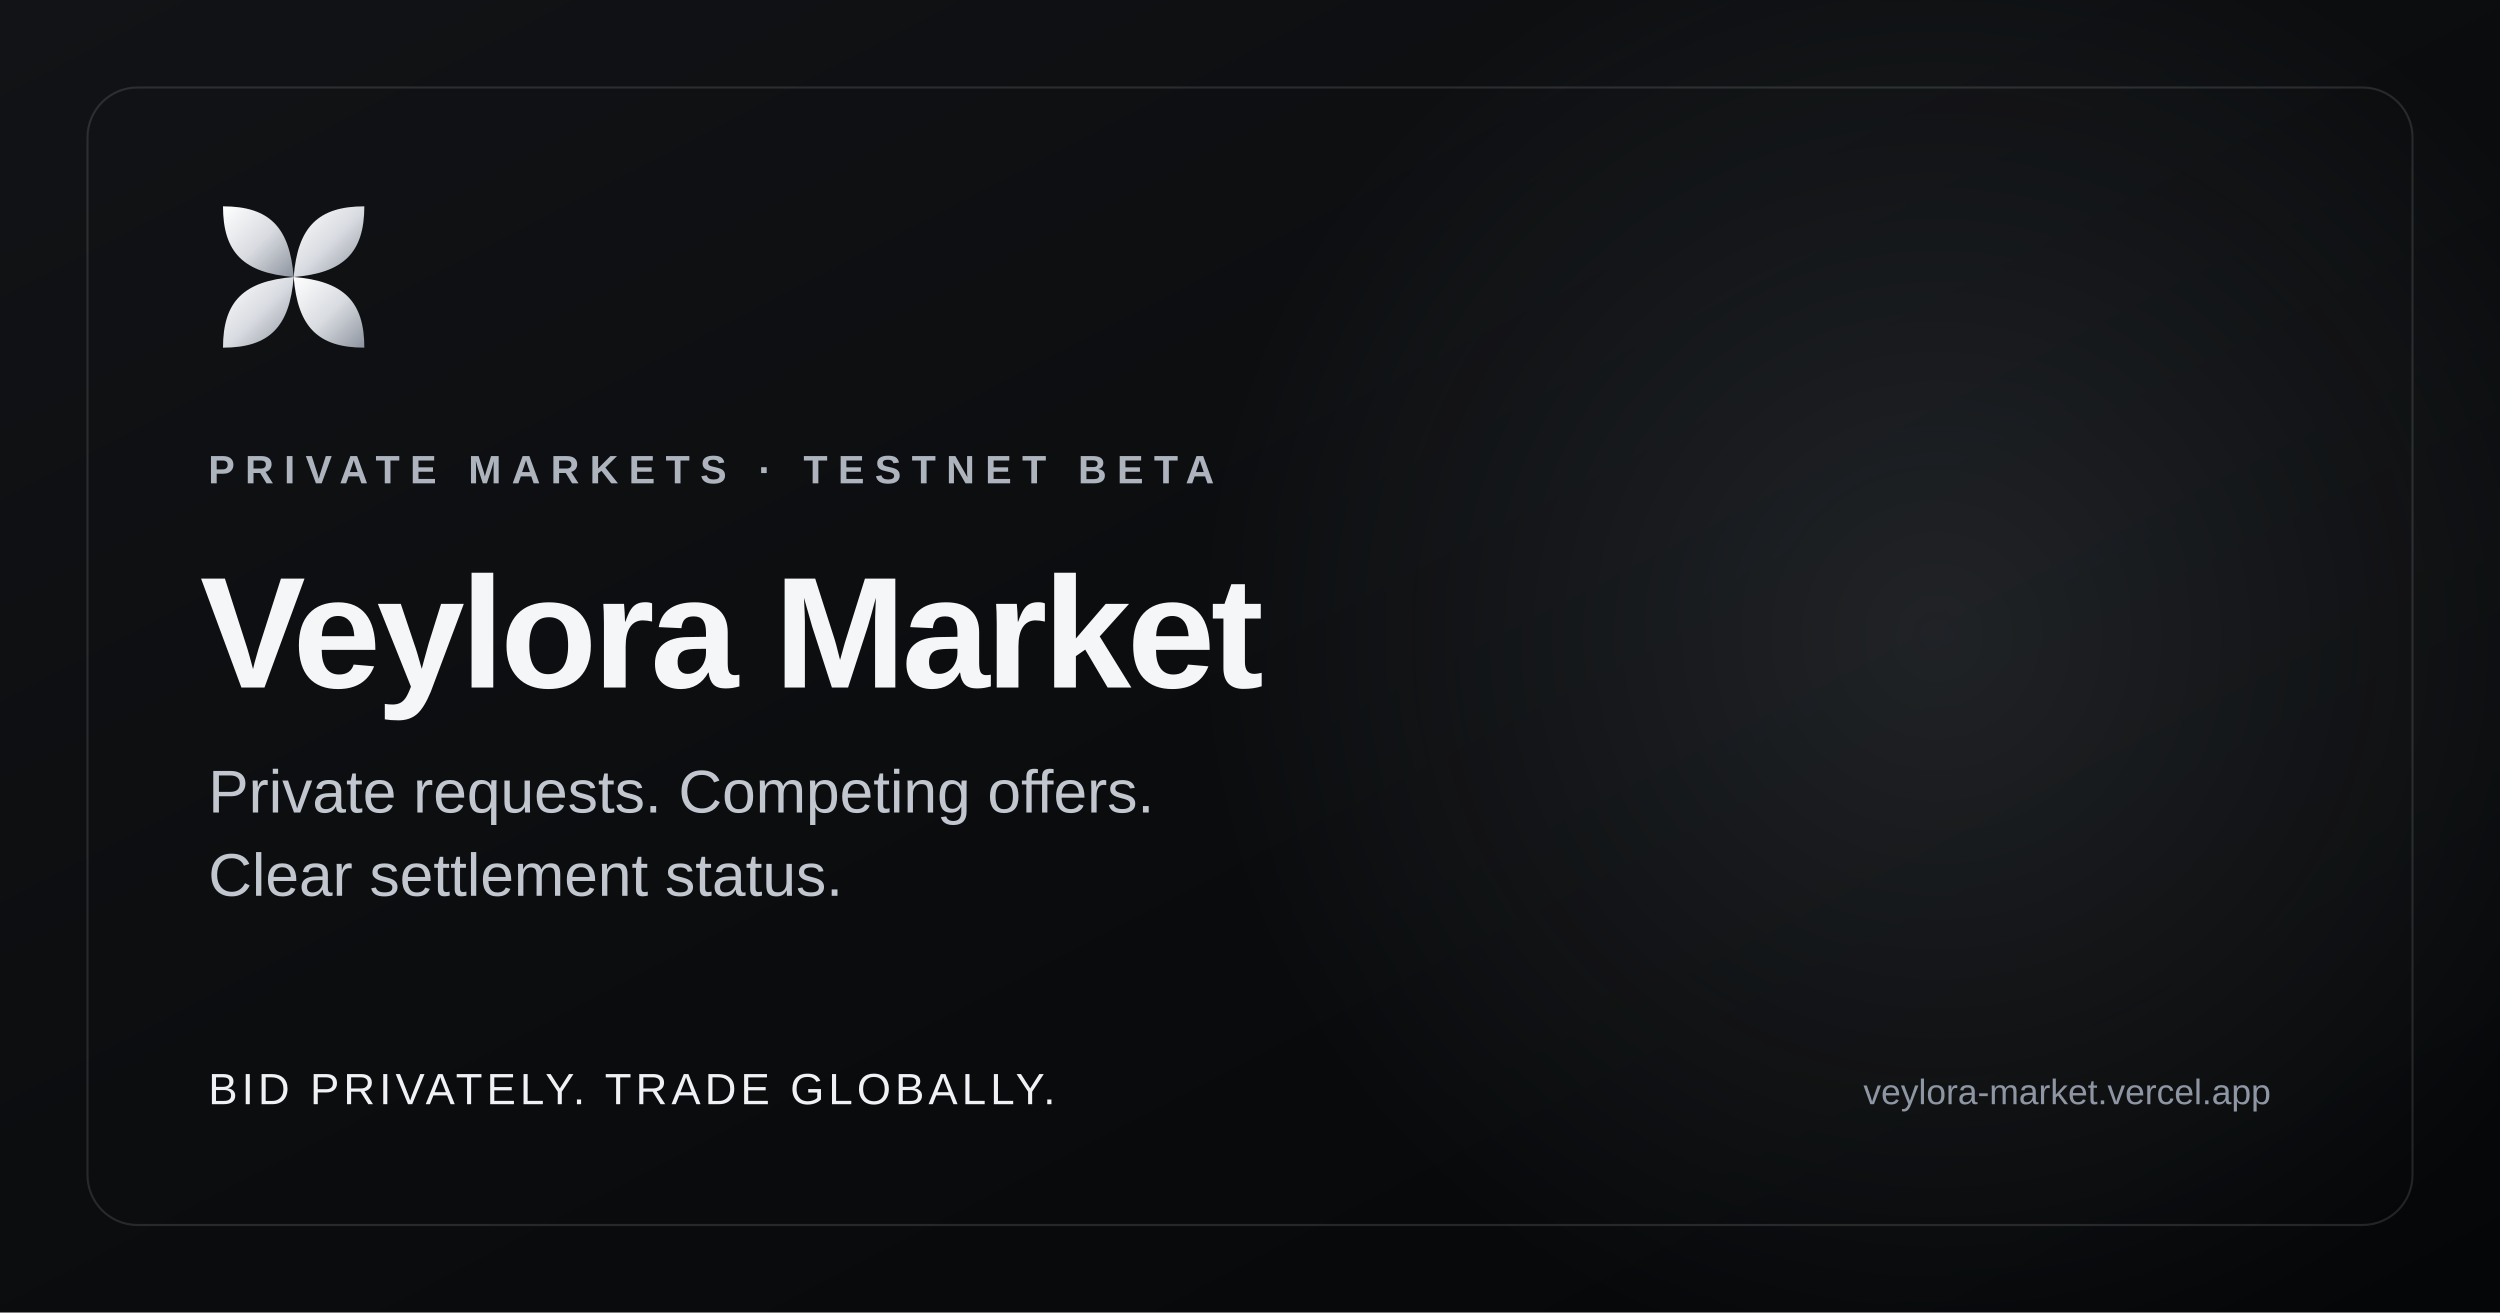
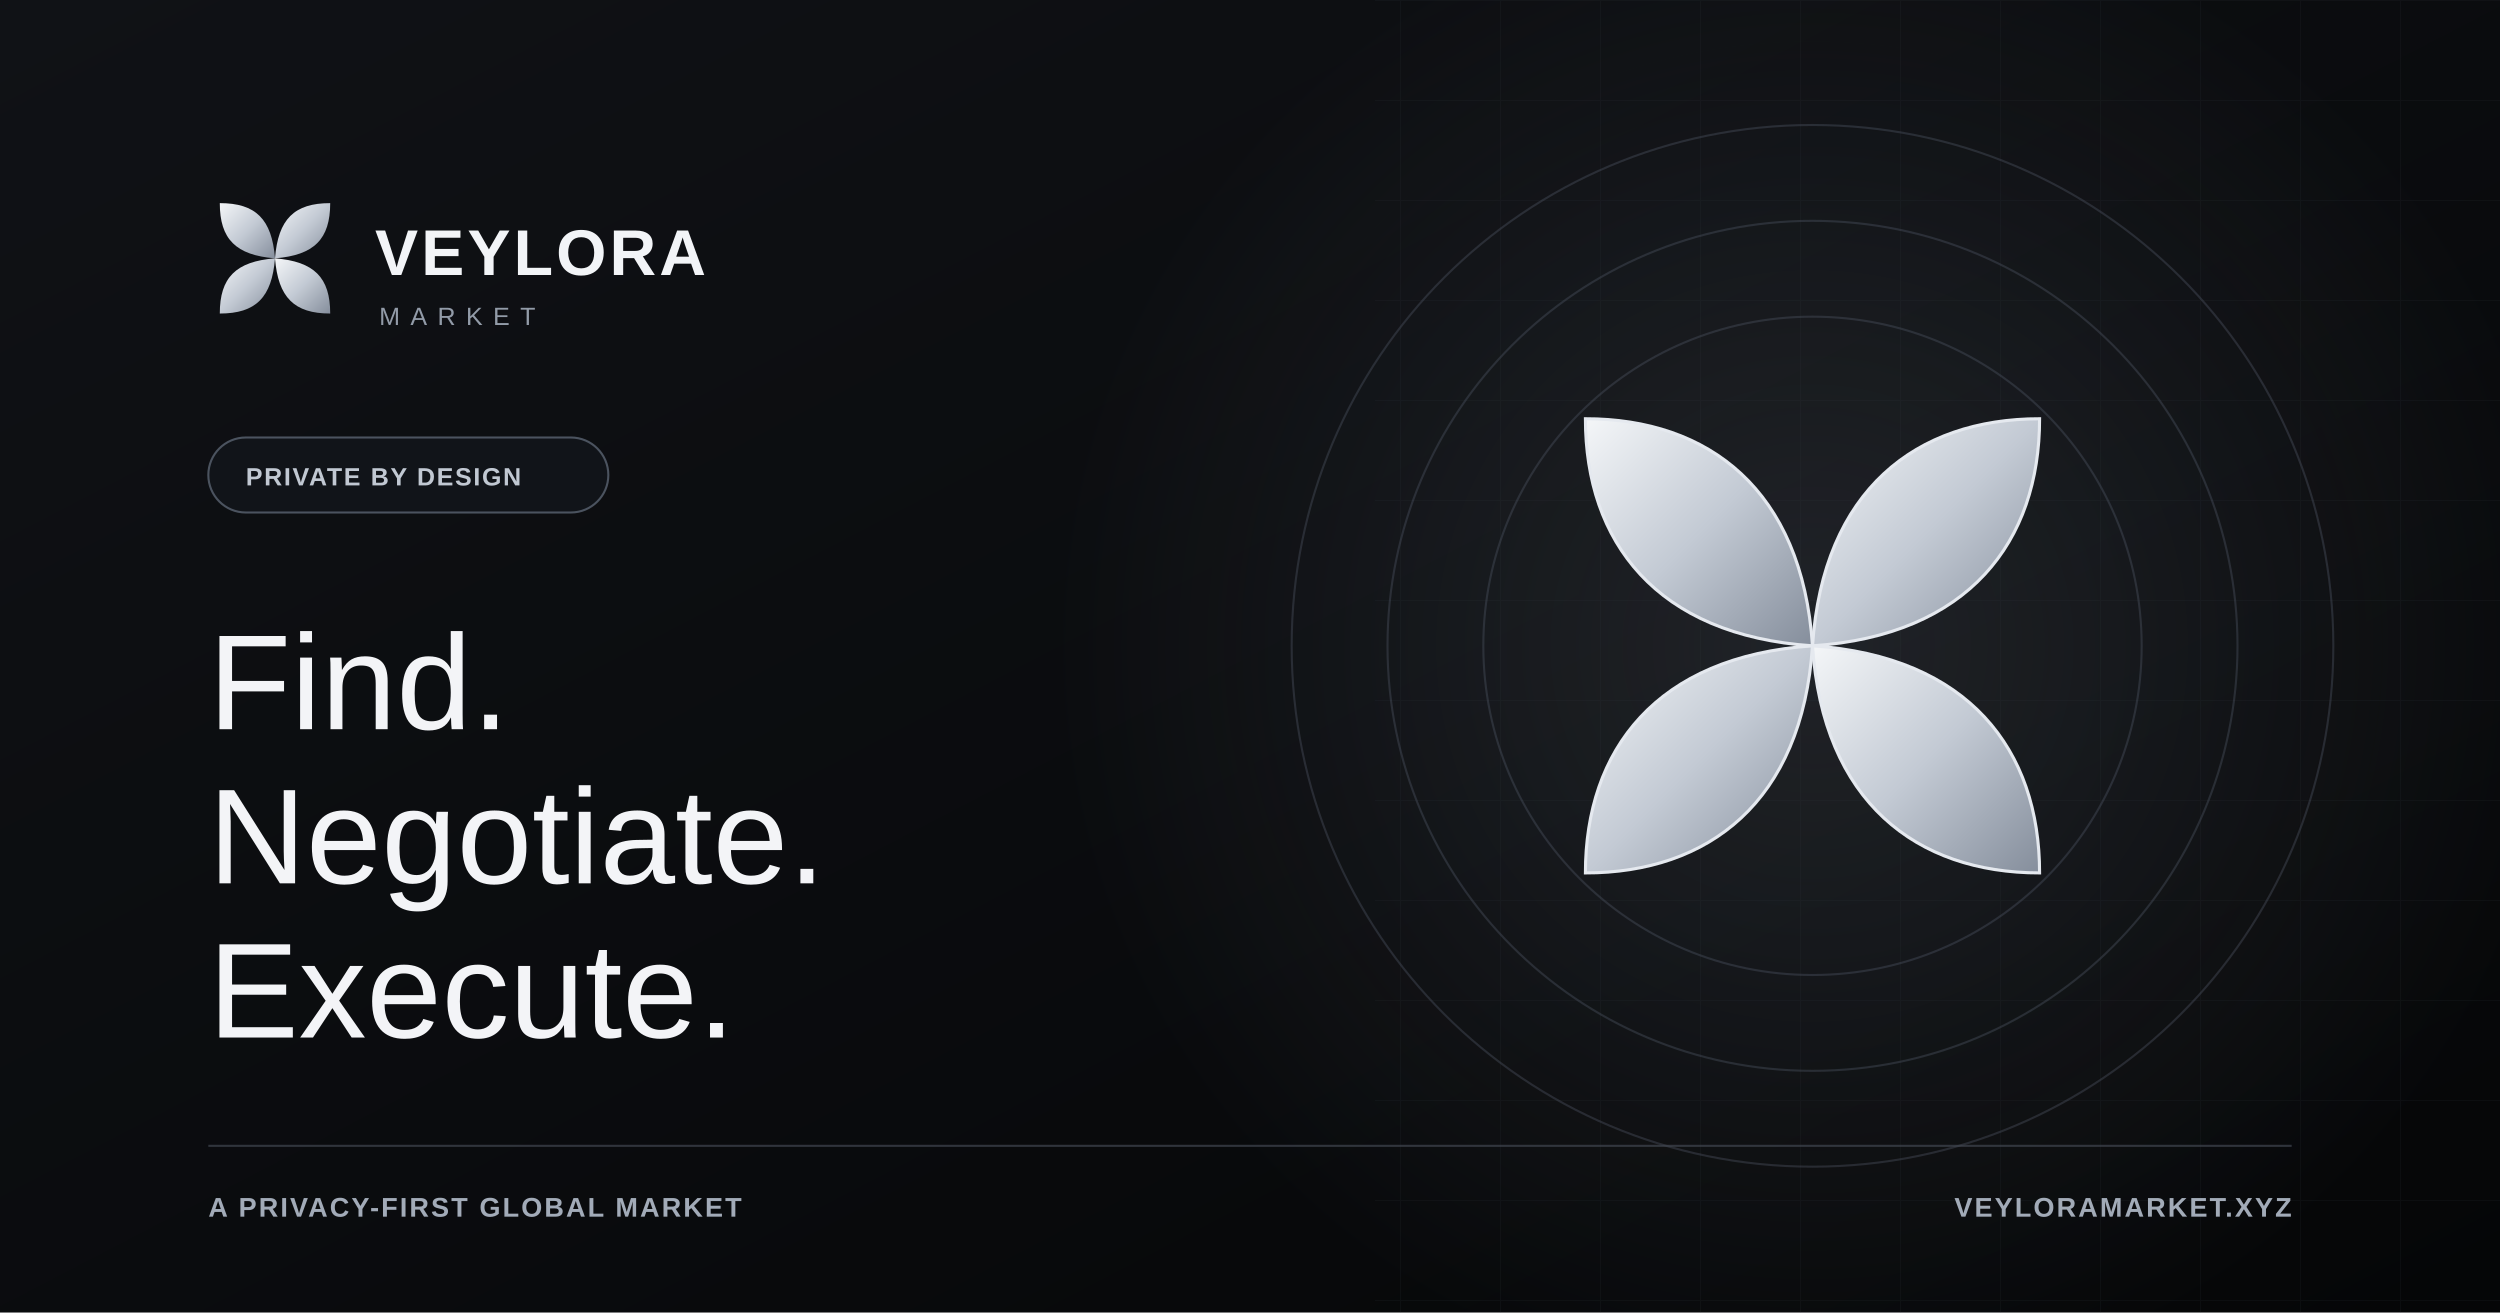
<svg xmlns="http://www.w3.org/2000/svg" width="1200" height="630" viewBox="0 0 1200 630">
  <defs>
    <linearGradient id="bg" x1="0" y1="0" x2="1" y2="1">
-       <stop offset="0" stop-color="#111316" />
+       <stop stop-color="#101216" />
      <stop offset="1" stop-color="#050607" />
    </linearGradient>
+     <radialGradient id="glow">
+       <stop stop-color="#8994a5" stop-opacity=".18" />
+       <stop offset="1" stop-color="#8994a5" stop-opacity="0" />
+     </radialGradient>
    <linearGradient id="silver" x1="0" y1="0" x2="1" y2="1">
-       <stop offset="0" stop-color="#ffffff" />
-       <stop offset="0.52" stop-color="#d8dbe0" />
-       <stop offset="1" stop-color="#8d949f" />
+       <stop stop-color="#f4f6f8" />
+       <stop offset=".5" stop-color="#c3cad4" />
+       <stop offset="1" stop-color="#858e9c" />
    </linearGradient>
-     <radialGradient id="glow">
-       <stop offset="0" stop-color="#aab3c2" stop-opacity=".14" />
-       <stop offset="1" stop-color="#aab3c2" stop-opacity="0" />
-     </radialGradient>
+     <pattern id="grid" width="48" height="48" patternUnits="userSpaceOnUse">
+       <path d="M48 0H0V48" fill="none" stroke="#343a44" stroke-width="1" opacity=".3" />
+     </pattern>
  </defs>
  <rect width="1200" height="630" fill="url(#bg)" />
-   <circle cx="930" cy="305" r="360" fill="url(#glow)" />
-   <rect x="42" y="42" width="1116" height="546" rx="24" fill="none" stroke="#ffffff" stroke-opacity=".12" />
-   <g transform="translate(100 92) scale(1.28)" fill="url(#silver)">
+   <circle cx="870" cy="310" r="370" fill="url(#glow)" />
+   <rect x="660" width="540" height="630" fill="url(#grid)" opacity=".45" />
+   <g fill="none" stroke="#4b5360" stroke-opacity=".42">
+     <circle cx="870" cy="310" r="250" />
+     <circle cx="870" cy="310" r="204" />
+     <circle cx="870" cy="310" r="158" />
+   </g>
+   <g transform="translate(100 92) scale(1.0)" fill="url(#silver)">
    <path d="M5.5 5.5C22.8 5.5 30.5 13.2 32 32C13.2 30.5 5.5 22.8 5.5 5.5Z" />
    <path d="M58.5 5.5C58.5 22.8 50.8 30.5 32 32C33.5 13.2 41.2 5.5 58.5 5.5Z" />
    <path d="M5.5 58.5C5.5 41.2 13.2 33.5 32 32C30.5 50.8 22.8 58.5 5.5 58.5Z" />
    <path d="M58.5 58.5C41.2 58.5 33.5 50.8 32 32C50.8 33.5 58.5 41.2 58.5 58.5Z" />
  </g>
-   <text x="100" y="232" fill="#aeb4be" font-family="Arial, Helvetica, sans-serif" font-size="19" font-weight="600" letter-spacing="5">PRIVATE MARKETS · TESTNET BETA</text>
-   <text x="96" y="330" fill="#f5f6f8" font-family="Arial, Helvetica, sans-serif" font-size="76" font-weight="600" letter-spacing="-2">Veylora Market</text>
-   <text x="100" y="390" fill="#c2c7cf" font-family="Arial, Helvetica, sans-serif" font-size="29">Private requests. Competing offers.</text>
-   <text x="100" y="430" fill="#c2c7cf" font-family="Arial, Helvetica, sans-serif" font-size="29">Clear settlement status.</text>
-   <path d="M100 486H245" stroke="url(#silver)" stroke-width="2" />
-   <text x="100" y="530" fill="#f0f1f4" font-family="Arial, Helvetica, sans-serif" font-size="21" letter-spacing="2">BID PRIVATELY. TRADE GLOBALLY.</text>
-   <text x="1090" y="530" text-anchor="end" fill="#8e96a3" font-family="Arial, Helvetica, sans-serif" font-size="17">veylora-market.vercel.app</text>
+   <text x="180" y="132" fill="#f2f4f7" font-family="Arial,Helvetica,sans-serif" font-size="31" font-weight="700" letter-spacing="1.5">VEYLORA</text>
+   <text x="182" y="156" fill="#929ba8" font-family="Arial,Helvetica,sans-serif" font-size="12" letter-spacing="5">MARKET</text>
+   <rect x="100" y="210" width="192" height="36" rx="18" fill="#111419" stroke="#4b535f" />
+   <text x="118" y="233" fill="#c1c8d2" font-family="Arial,Helvetica,sans-serif" font-size="12" font-weight="700" letter-spacing=".8">PRIVATE BY DESIGN</text>
+   <g fill="#f3f4f7" font-family="Arial,Helvetica,sans-serif" font-size="65" font-weight="300">
+     <text x="100" y="350">Find.</text>
+     <text x="100" y="424">Negotiate.</text>
+     <text x="100" y="498">Execute.</text>
+   </g>
+   <g transform="translate(870 310)" fill="url(#silver)" stroke="#e5e9ef" stroke-width="1.5">
+     <path d="M0 0C-5-75-50-109-109-109C-109-50-75-5 0 0Z" />
+     <path d="M0 0C5-75 50-109 109-109C109-50 75-5 0 0Z" />
+     <path d="M0 0C-5 75-50 109-109 109C-109 50-75 5 0 0Z" />
+     <path d="M0 0C5 75 50 109 109 109C109 50 75 5 0 0Z" />
+   </g>
+   <path d="M100 550H1100" stroke="#414751" stroke-opacity=".7" />
+   <text x="100" y="584" fill="#a2abb8" font-family="Arial,Helvetica,sans-serif" font-size="13" font-weight="700" letter-spacing="1">A PRIVACY-FIRST GLOBAL MARKET</text>
+   <text x="1100" y="584" fill="#a2abb8" font-family="Arial,Helvetica,sans-serif" font-size="13" font-weight="700" letter-spacing="1" text-anchor="end">VEYLORAMARKET.XYZ</text>
</svg>
